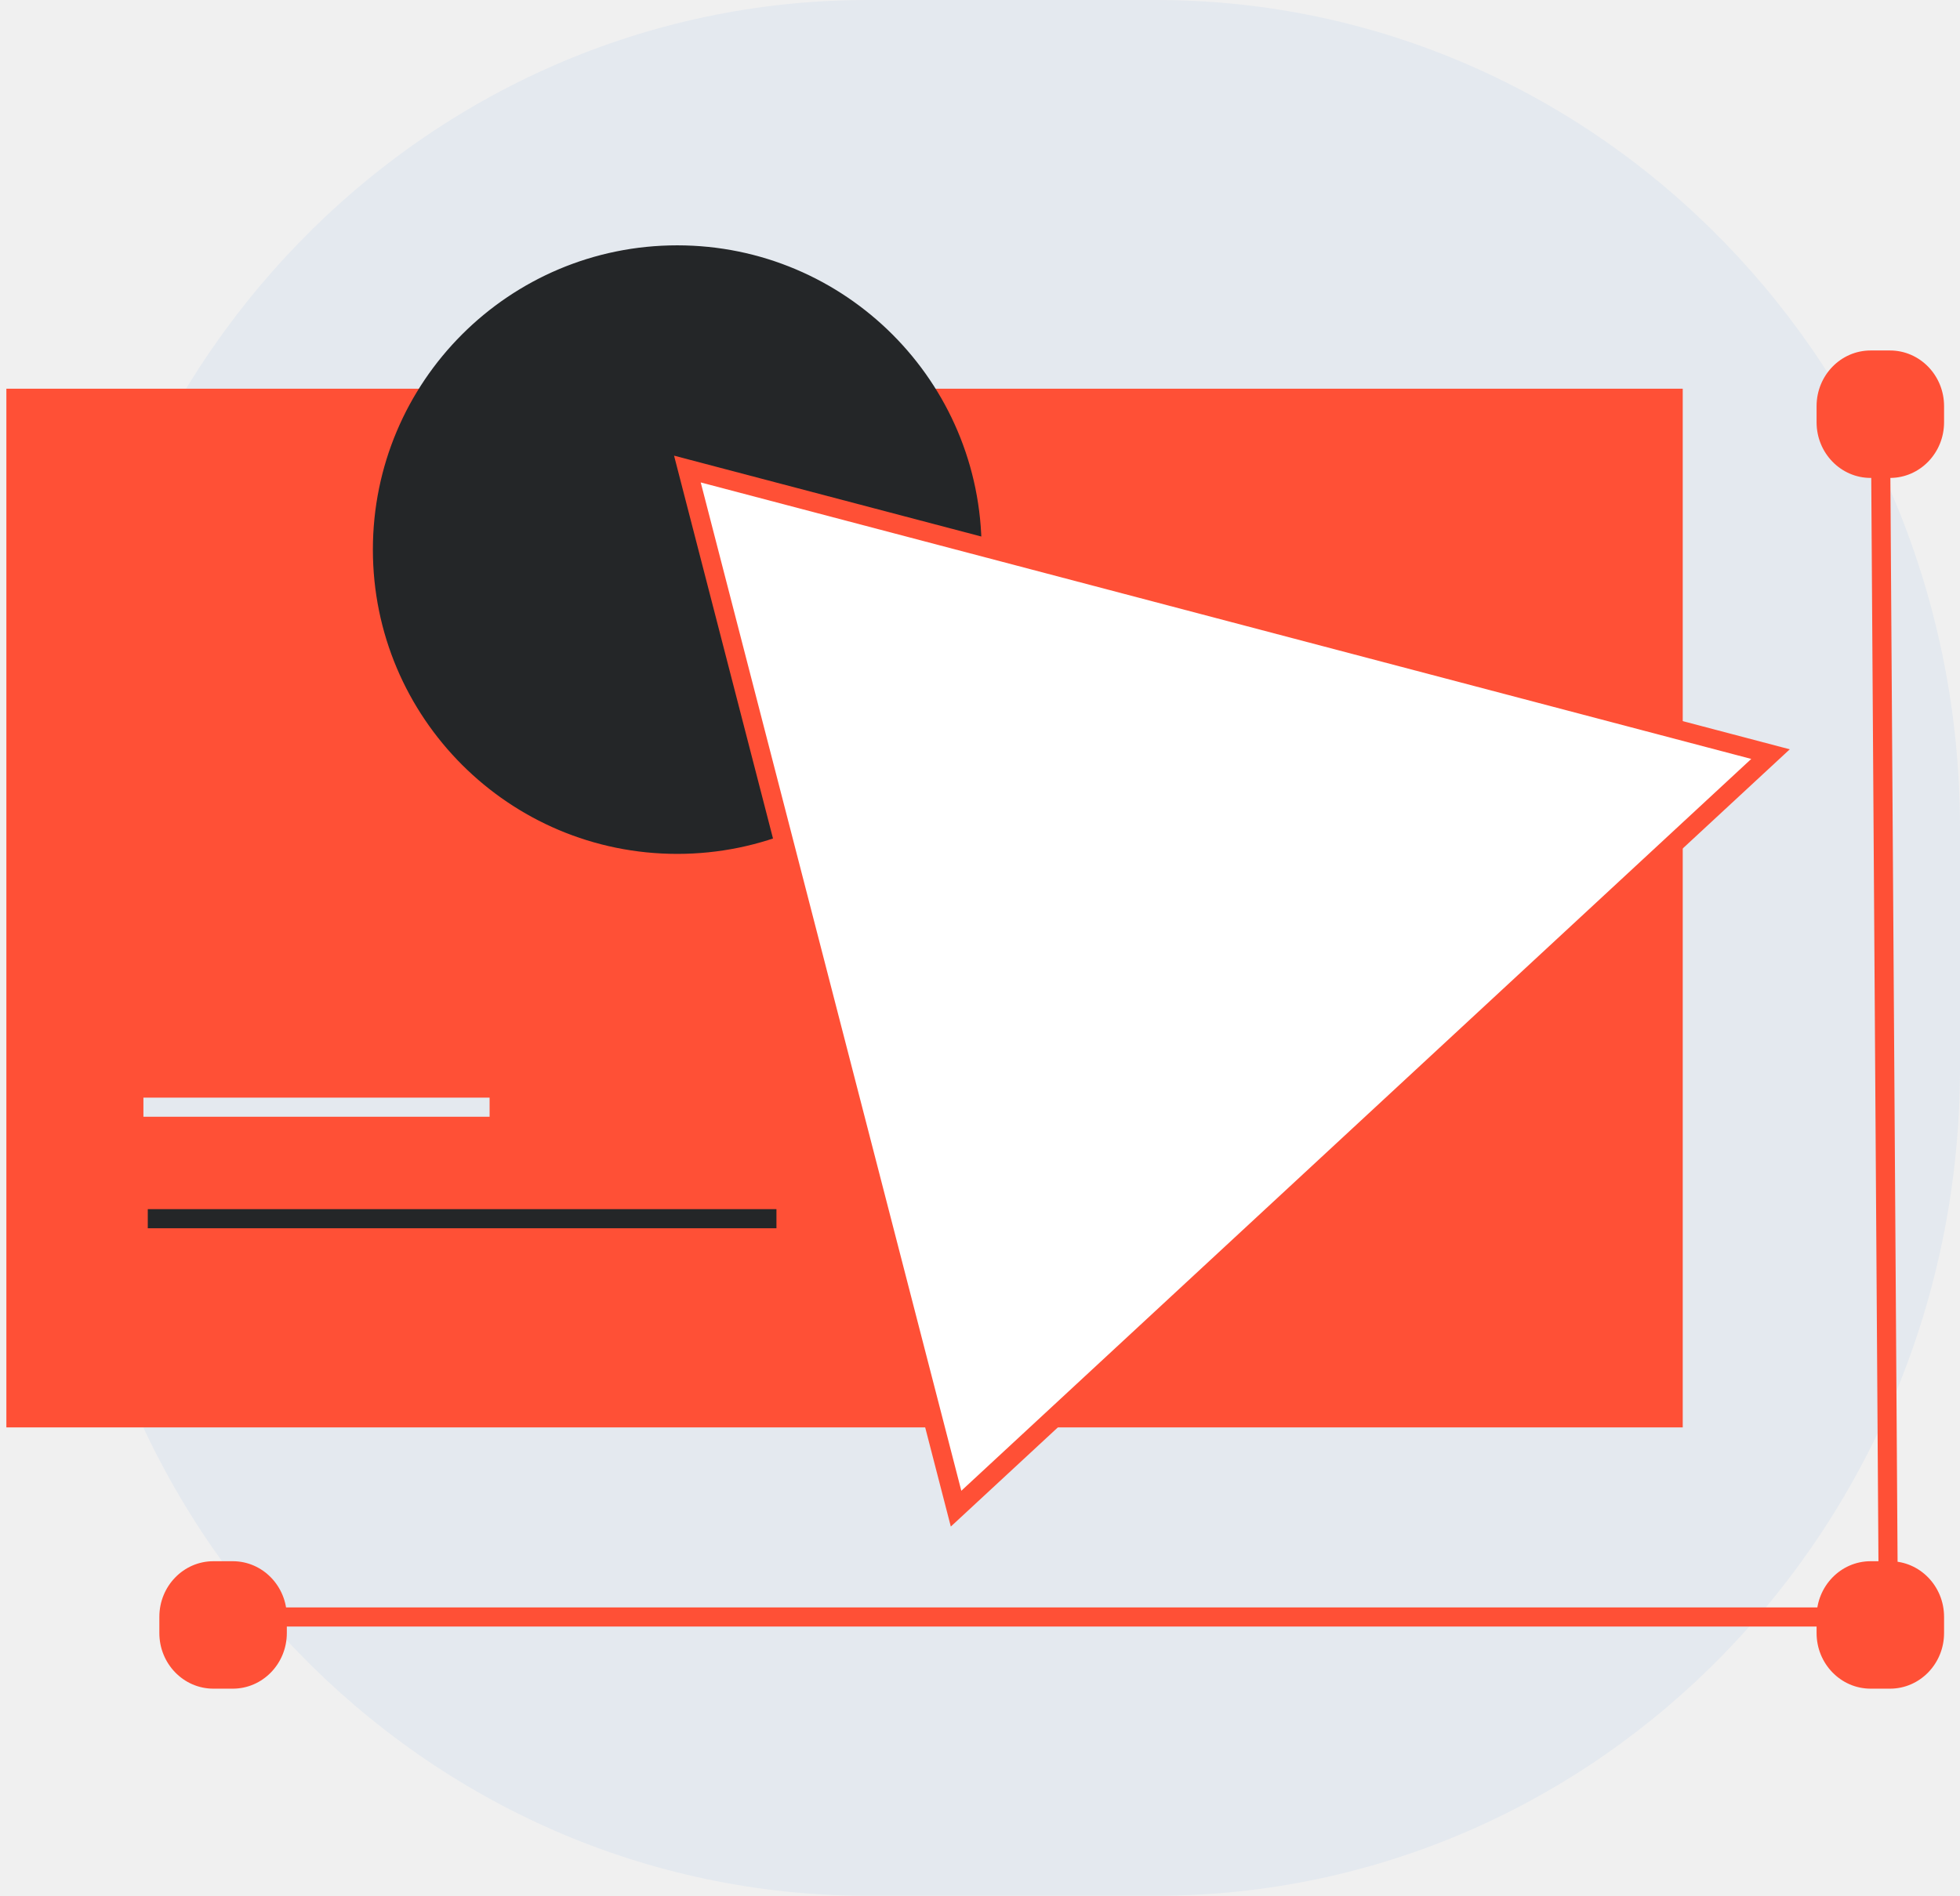
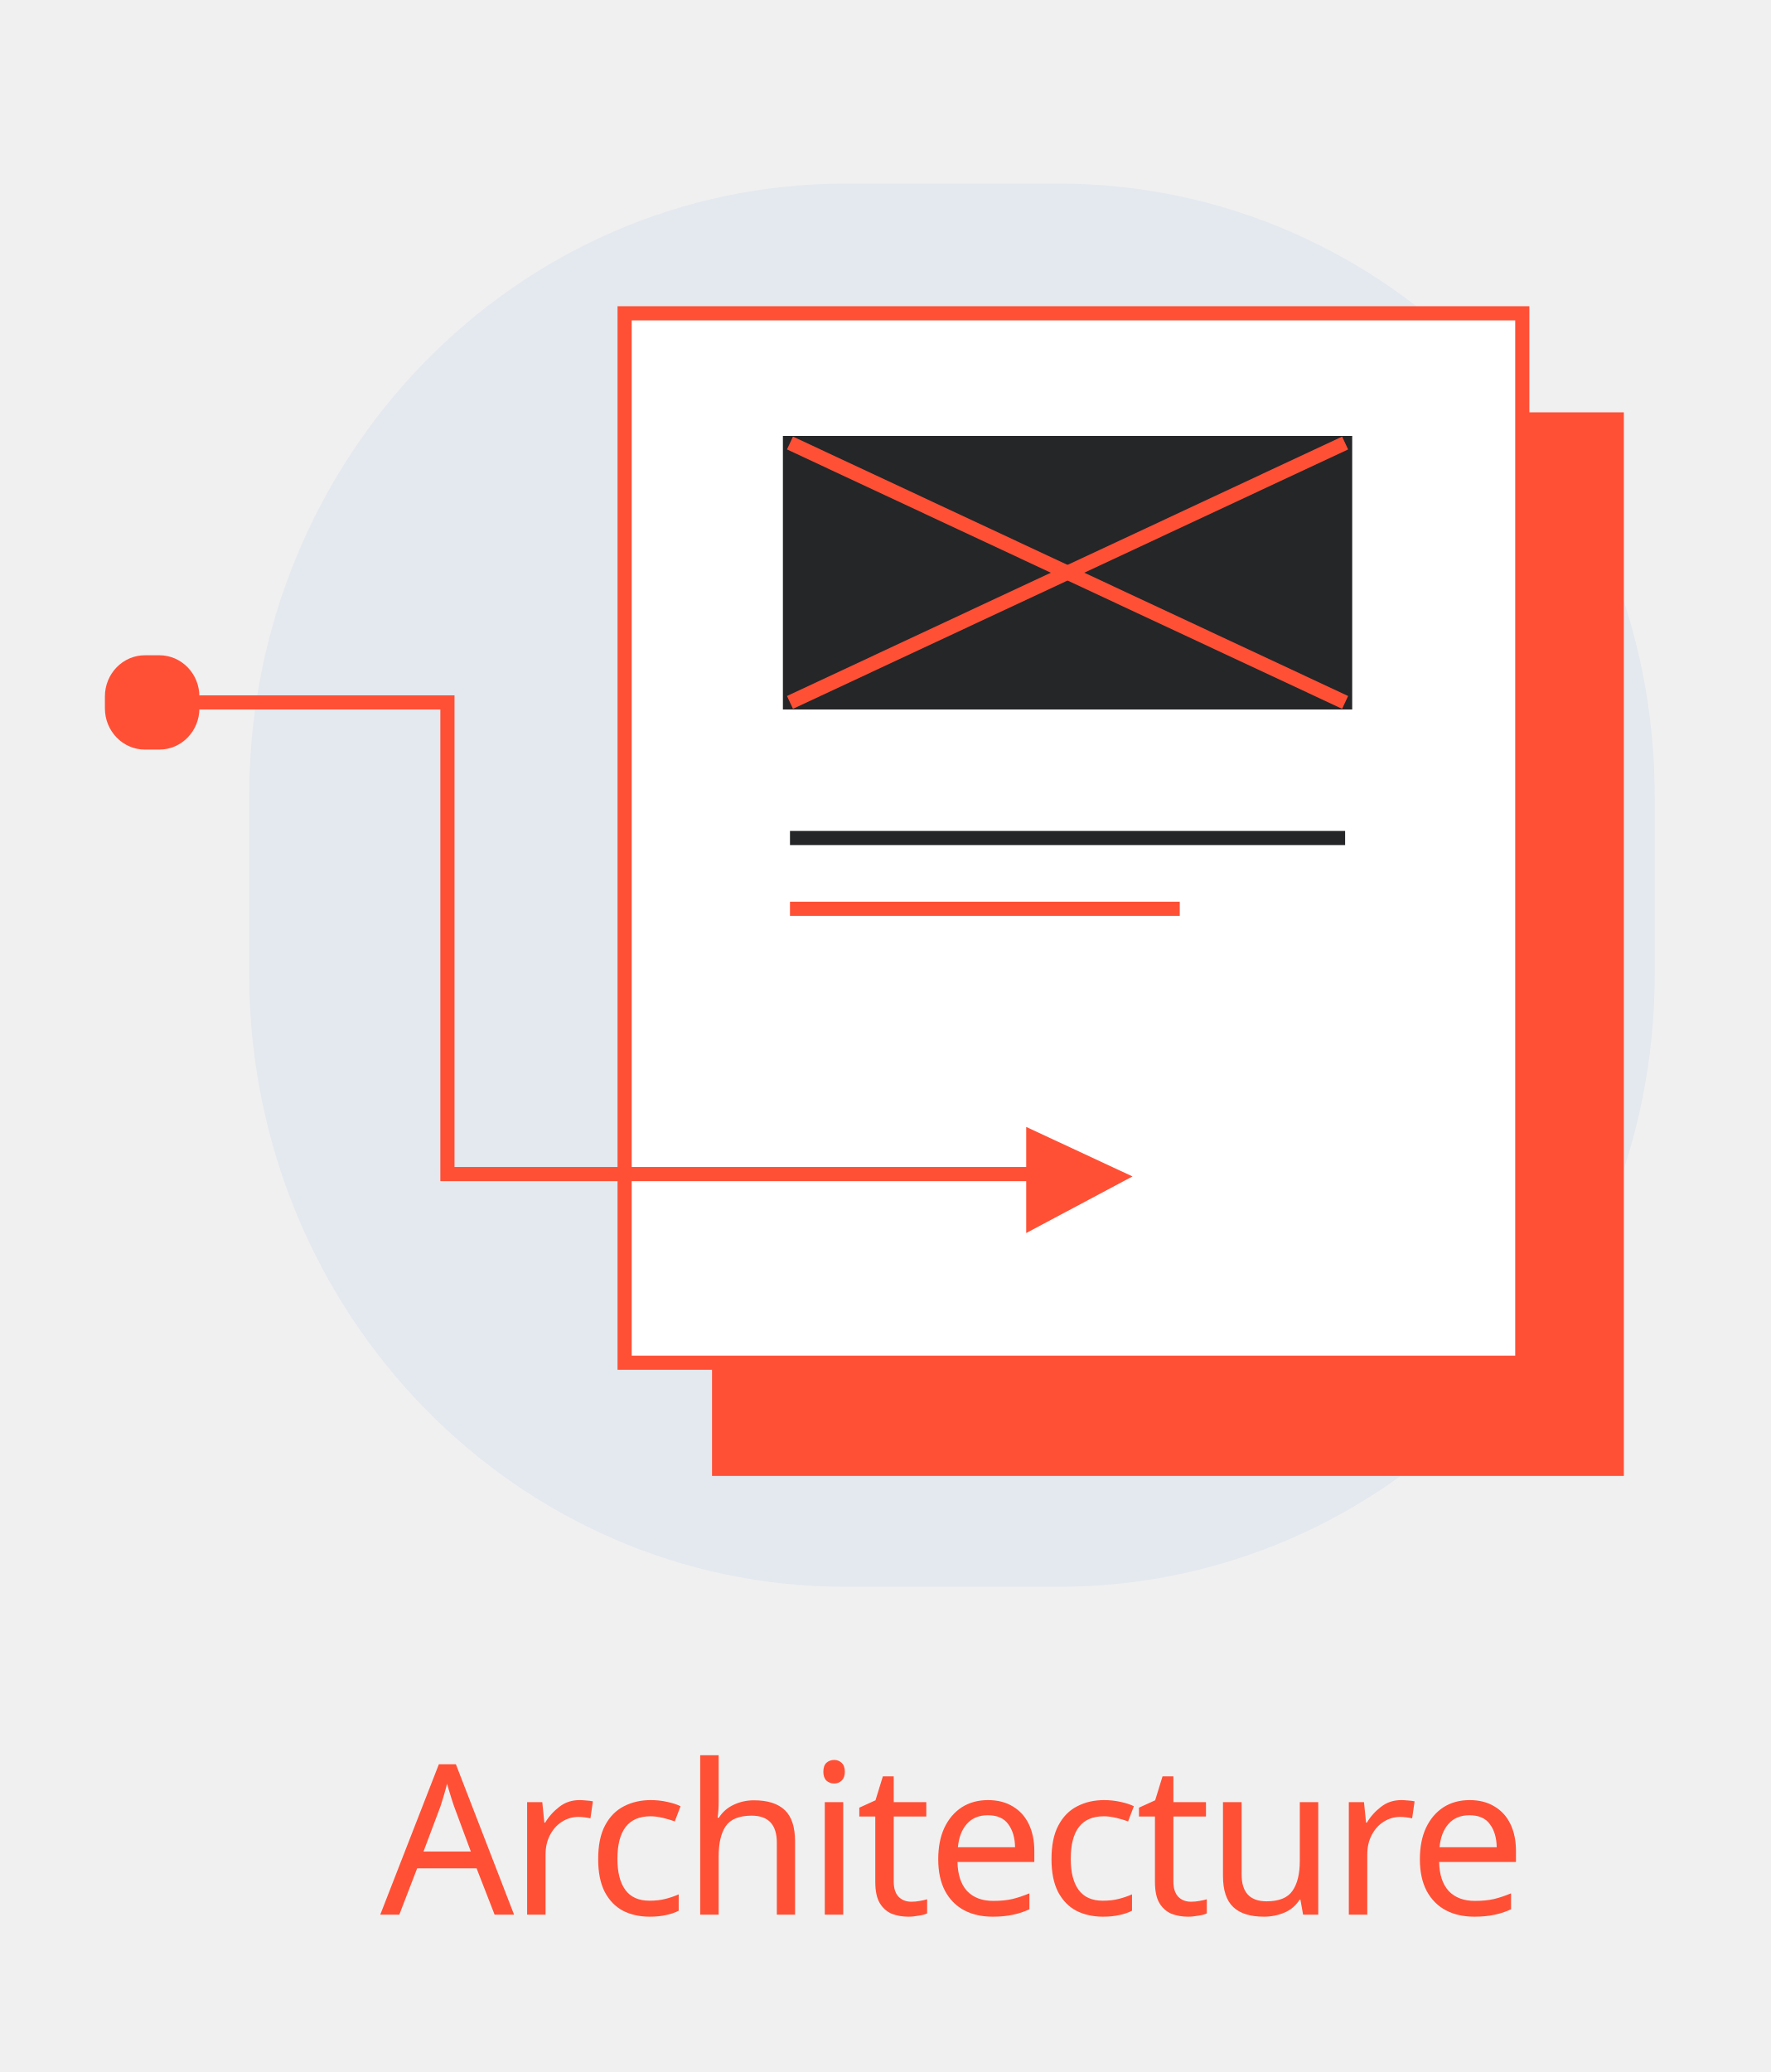
- <svg xmlns="http://www.w3.org/2000/svg" width="123px" height="119px" viewBox="0 0 123 119" version="1.1">
+ <svg xmlns="http://www.w3.org/2000/svg" width="135px" height="158px" viewBox="0 0 135 158" version="1.1">
  <g id="最終版" stroke="none" stroke-width="1" fill="none" fill-rule="evenodd">
-     <g id="Desktop_1440" transform="translate(-511, -4697)">
-       <g id="Group-122" transform="translate(233, 4515)">
-         <g id="Group-93" transform="translate(279, 182)">
-           <path d="M53.449,119 C25.588,119 3,95.737 3,67.036 L3,51.964 C3,23.263 25.588,0 53.449,0 L71.545,0 C99.406,0 122,23.263 122,51.964 L122,67.036 C122,95.737 99.406,119 71.545,119 L53.449,119 Z" id="Fill-25-Copy-9" fill="#E4E9EF" />
-           <g id="Group-88" transform="translate(0, 16)" stroke-width="1.2">
-             <g id="Group-63" transform="translate(0, 9)">
-               <rect id="Rectangle" stroke="#FF5036" fill="#FF5036" x="0" y="0" width="104" height="64" />
-               <line x1="8.274" y1="51.5" x2="47.726" y2="51.5" id="Path-23" stroke="#242628" />
-               <line x1="8" y1="44.5" x2="29.725" y2="44.5" id="Path-23-Copy" stroke="#E4E9EF" />
+     <g id="Desktop_1440" transform="translate(-501, -4680)">
+       <g id="Group-177-Copy" transform="translate(501, 4680)">
+         <rect id="Rectangle" x="0" y="0" width="135" height="158" />
+         <g id="Group-100" transform="translate(8, 14)">
+           <path d="M56.443,107 C31.346,107 11,86.083 11,60.276 L11,46.724 C11,20.917 31.346,0 56.443,0 L72.742,0 C97.839,0 118.191,20.917 118.191,46.724 L118.191,60.276 C118.191,86.083 97.839,107 72.742,107 L56.443,107 Z" id="Fill-25-Copy-11" fill="#E4E9EF" />
+           <g id="Group-85" transform="translate(39.63359, 9.890756)" stroke-width="1.08">
+             <rect id="Rectangle" stroke="#FF5036" fill="#FF5036" x="7.206" y="8.092" width="68.458" height="80.025" />
+             <rect id="Rectangle-Copy" stroke="#FF5036" fill="#FFFFFF" x="0" y="0" width="68.458" height="80.025" />
+             <rect id="Rectangle" stroke="#242628" fill="#242628" x="12.611" y="9.891" width="42.336" height="19.782" />
+             <line x1="12.611" y1="9.891" x2="54.947" y2="29.672" id="Path-20" stroke="#FF5036" />
+             <line x1="12.611" y1="9.891" x2="54.947" y2="29.672" id="Path-20-Copy" stroke="#FF5036" transform="translate(33.77863, 19.78151) scale(1, -1) translate(-33.77863, -19.78151) " />
+             <line x1="12.611" y1="40.013" x2="54.947" y2="40.013" id="Path-21" stroke="#242628" />
+             <line x1="12.611" y1="45.408" x2="42.336" y2="45.408" id="Path-21-Copy" stroke="#FF5036" />
+           </g>
+           <g id="Group-94" transform="translate(0, 35.96639)">
+             <g id="Group-92" transform="translate(3.603053, 3.596639)">
+               <polyline id="Path-19" stroke="#FF5036" stroke-width="1.08" points="0 0 22.519 0 22.519 35.966 67.557 35.966" />
+               <polygon id="Path-22" fill="#FF5036" points="66.656 32.37 66.656 40.462 74.763 36.146" />
            </g>
-             <circle id="Oval" stroke="#242628" fill="#242628" cx="41.5" cy="18.5" r="18.5" />
-             <line x1="117" y1="9.392" x2="117.5" y2="84.608" id="Path-15" stroke="#FF5036" />
-             <line x1="117" y1="85.5" x2="13" y2="85.5" id="Path-15-Copy" stroke="#FF5036" />
+             <path d="M3.055,7.193 C1.368,7.193 0,5.787 0,4.052 L0,3.141 C0,1.406 1.368,0 3.055,0 L4.151,0 C5.838,0 7.206,1.406 7.206,3.141 L7.206,4.052 C7.206,5.787 5.838,7.193 4.151,7.193 L3.055,7.193 Z" id="Fill-25-Copy-15" fill="#FF5036" />
          </g>
-           <polygon id="Triangle" stroke="#FF5036" stroke-width="1.2" fill="#FFFFFF" transform="translate(77.19588, 51.85059) rotate(-291) translate(-77.19588, -51.85059) " points="84.777 19.506 110.679 84.196 43.713 76.55" />
-           <path d="M12.392,106 C10.518,106 9,104.436 9,102.507 L9,101.493 C9,99.564 10.518,98 12.392,98 L13.608,98 C15.481,98 17,99.564 17,101.493 L17,102.507 C17,104.436 15.481,106 13.608,106 L12.392,106 Z" id="Fill-25-Copy-16" fill="#FF5036" />
-           <path d="M116.392,106 C114.519,106 113,104.436 113,102.507 L113,101.493 C113,99.564 114.519,98 116.392,98 L117.608,98 C119.481,98 121,99.564 121,101.493 L121,102.507 C121,104.436 119.481,106 117.608,106 L116.392,106 Z" id="Fill-25-Copy-17" fill="#FF5036" />
-           <path d="M116.392,30 C114.519,30 113,28.436 113,26.507 L113,25.493 C113,23.564 114.519,22 116.392,22 L117.608,22 C119.481,22 121,23.564 121,25.493 L121,26.507 C121,28.436 119.481,30 117.608,30 L116.392,30 Z" id="Fill-25-Copy-18" fill="#FF5036" />
        </g>
+         <text id="Architecture" font-family="MuseoSans-500, Museo Sans" font-size="16" font-weight="normal" letter-spacing="-0.386" fill="#FF5036">
+           <tspan x="29" y="146">Architecture</tspan>
+         </text>
      </g>
    </g>
  </g>
</svg>
